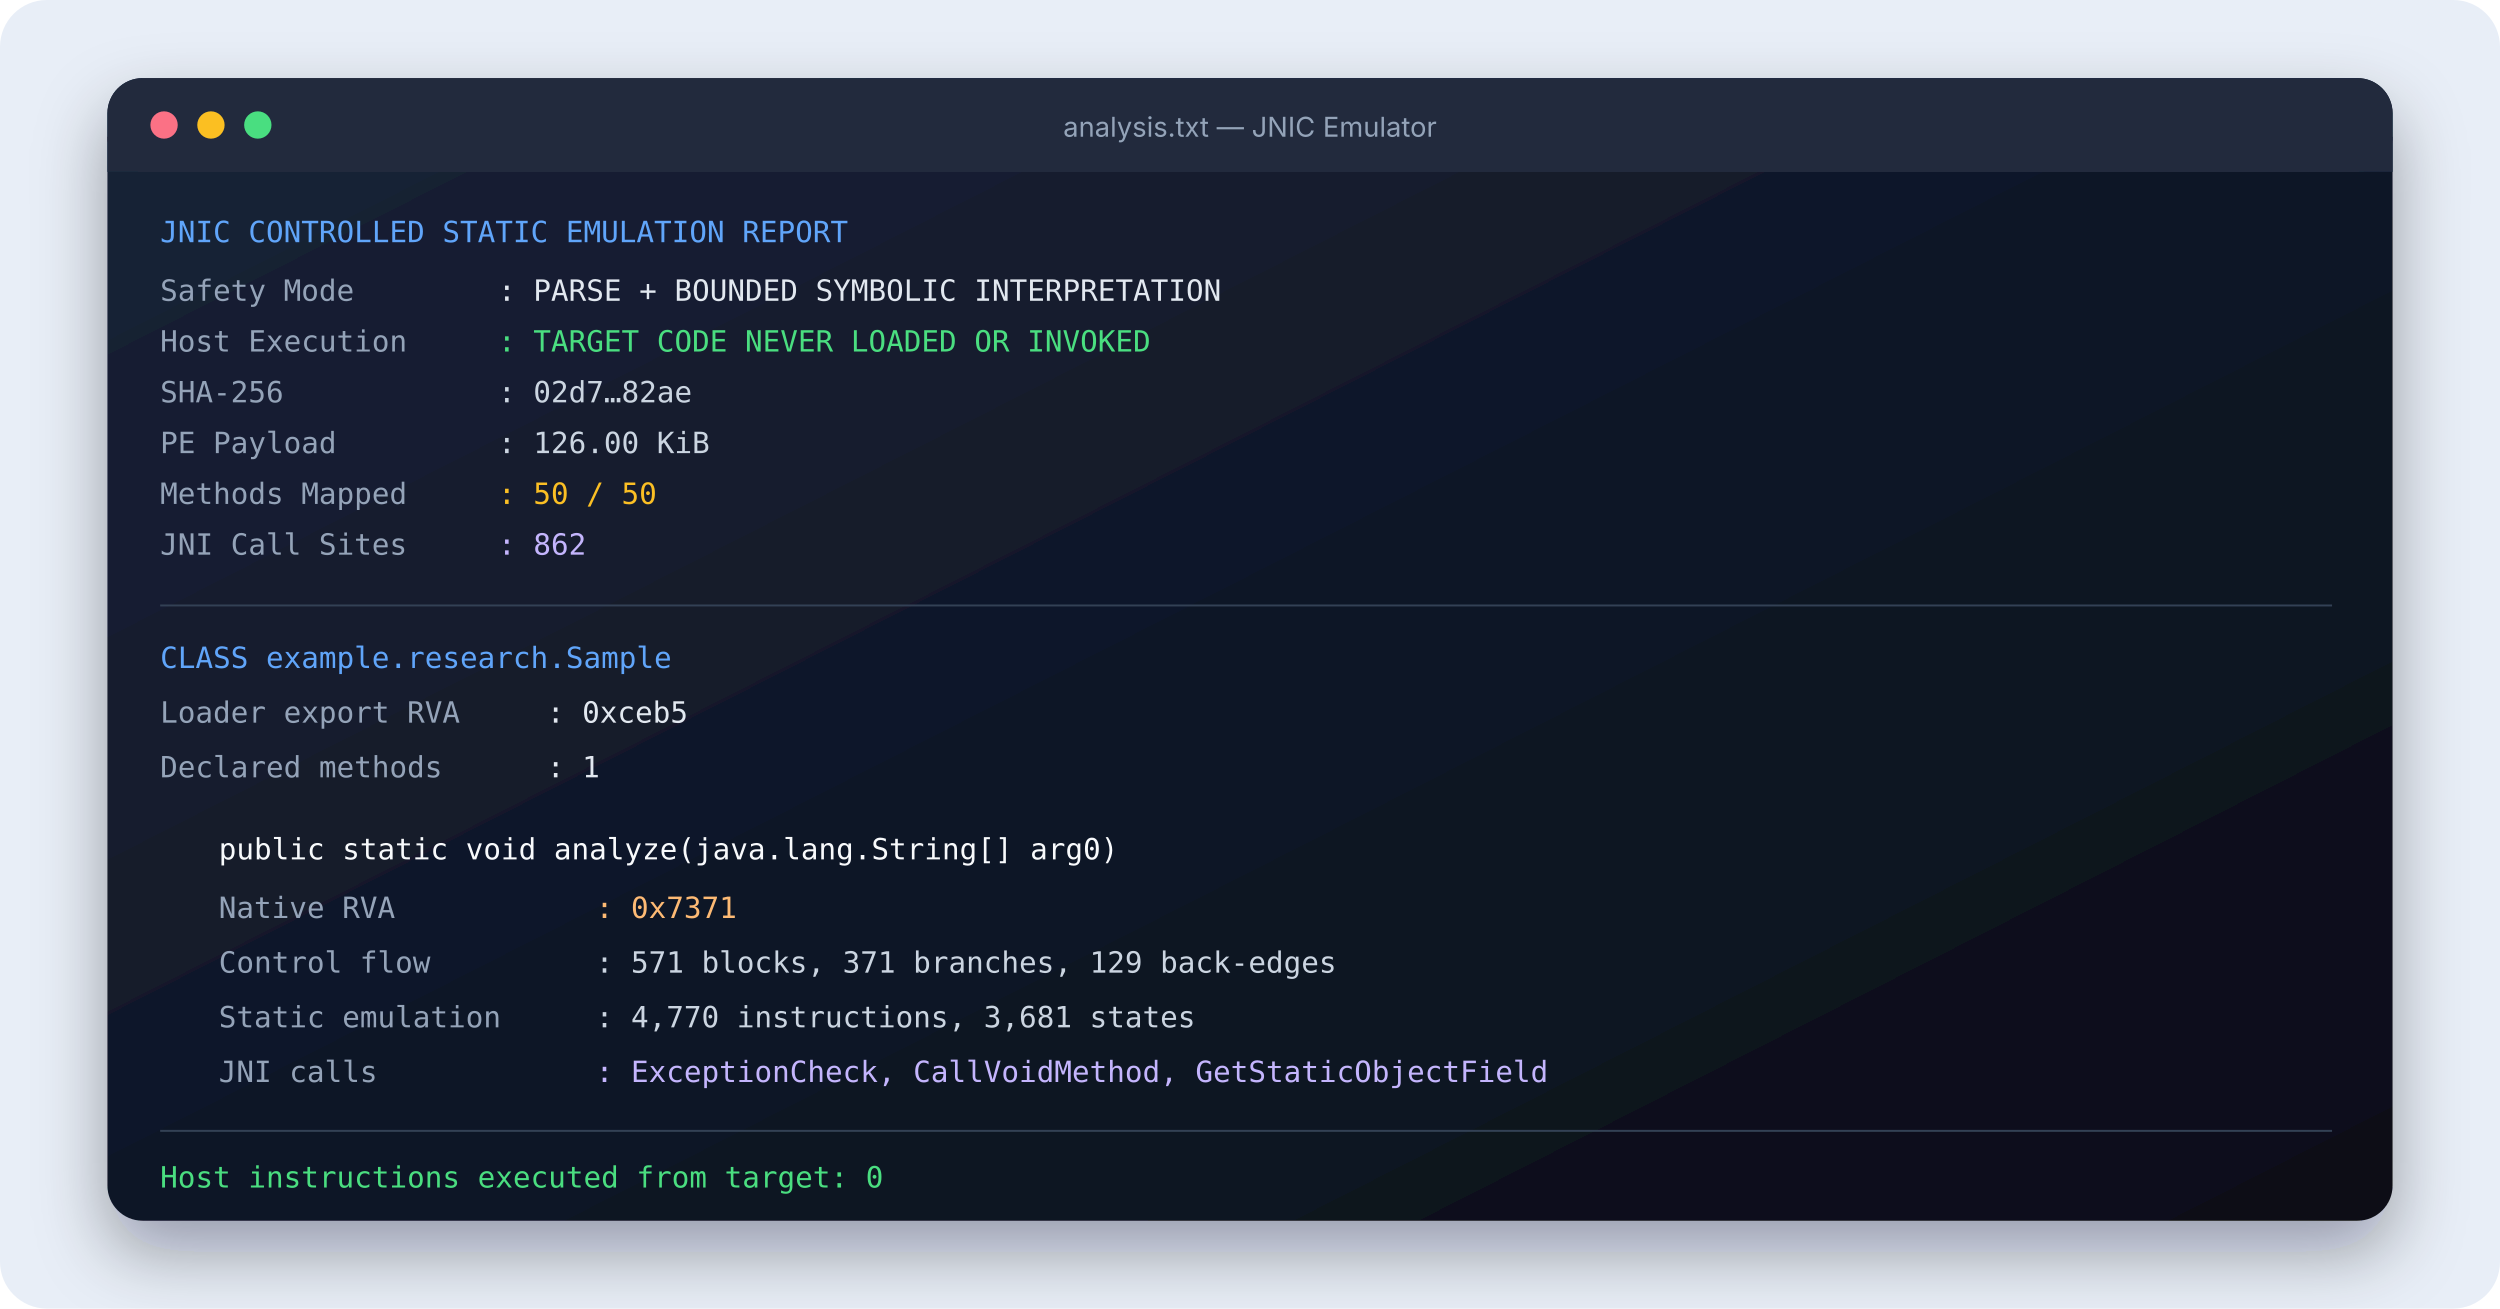
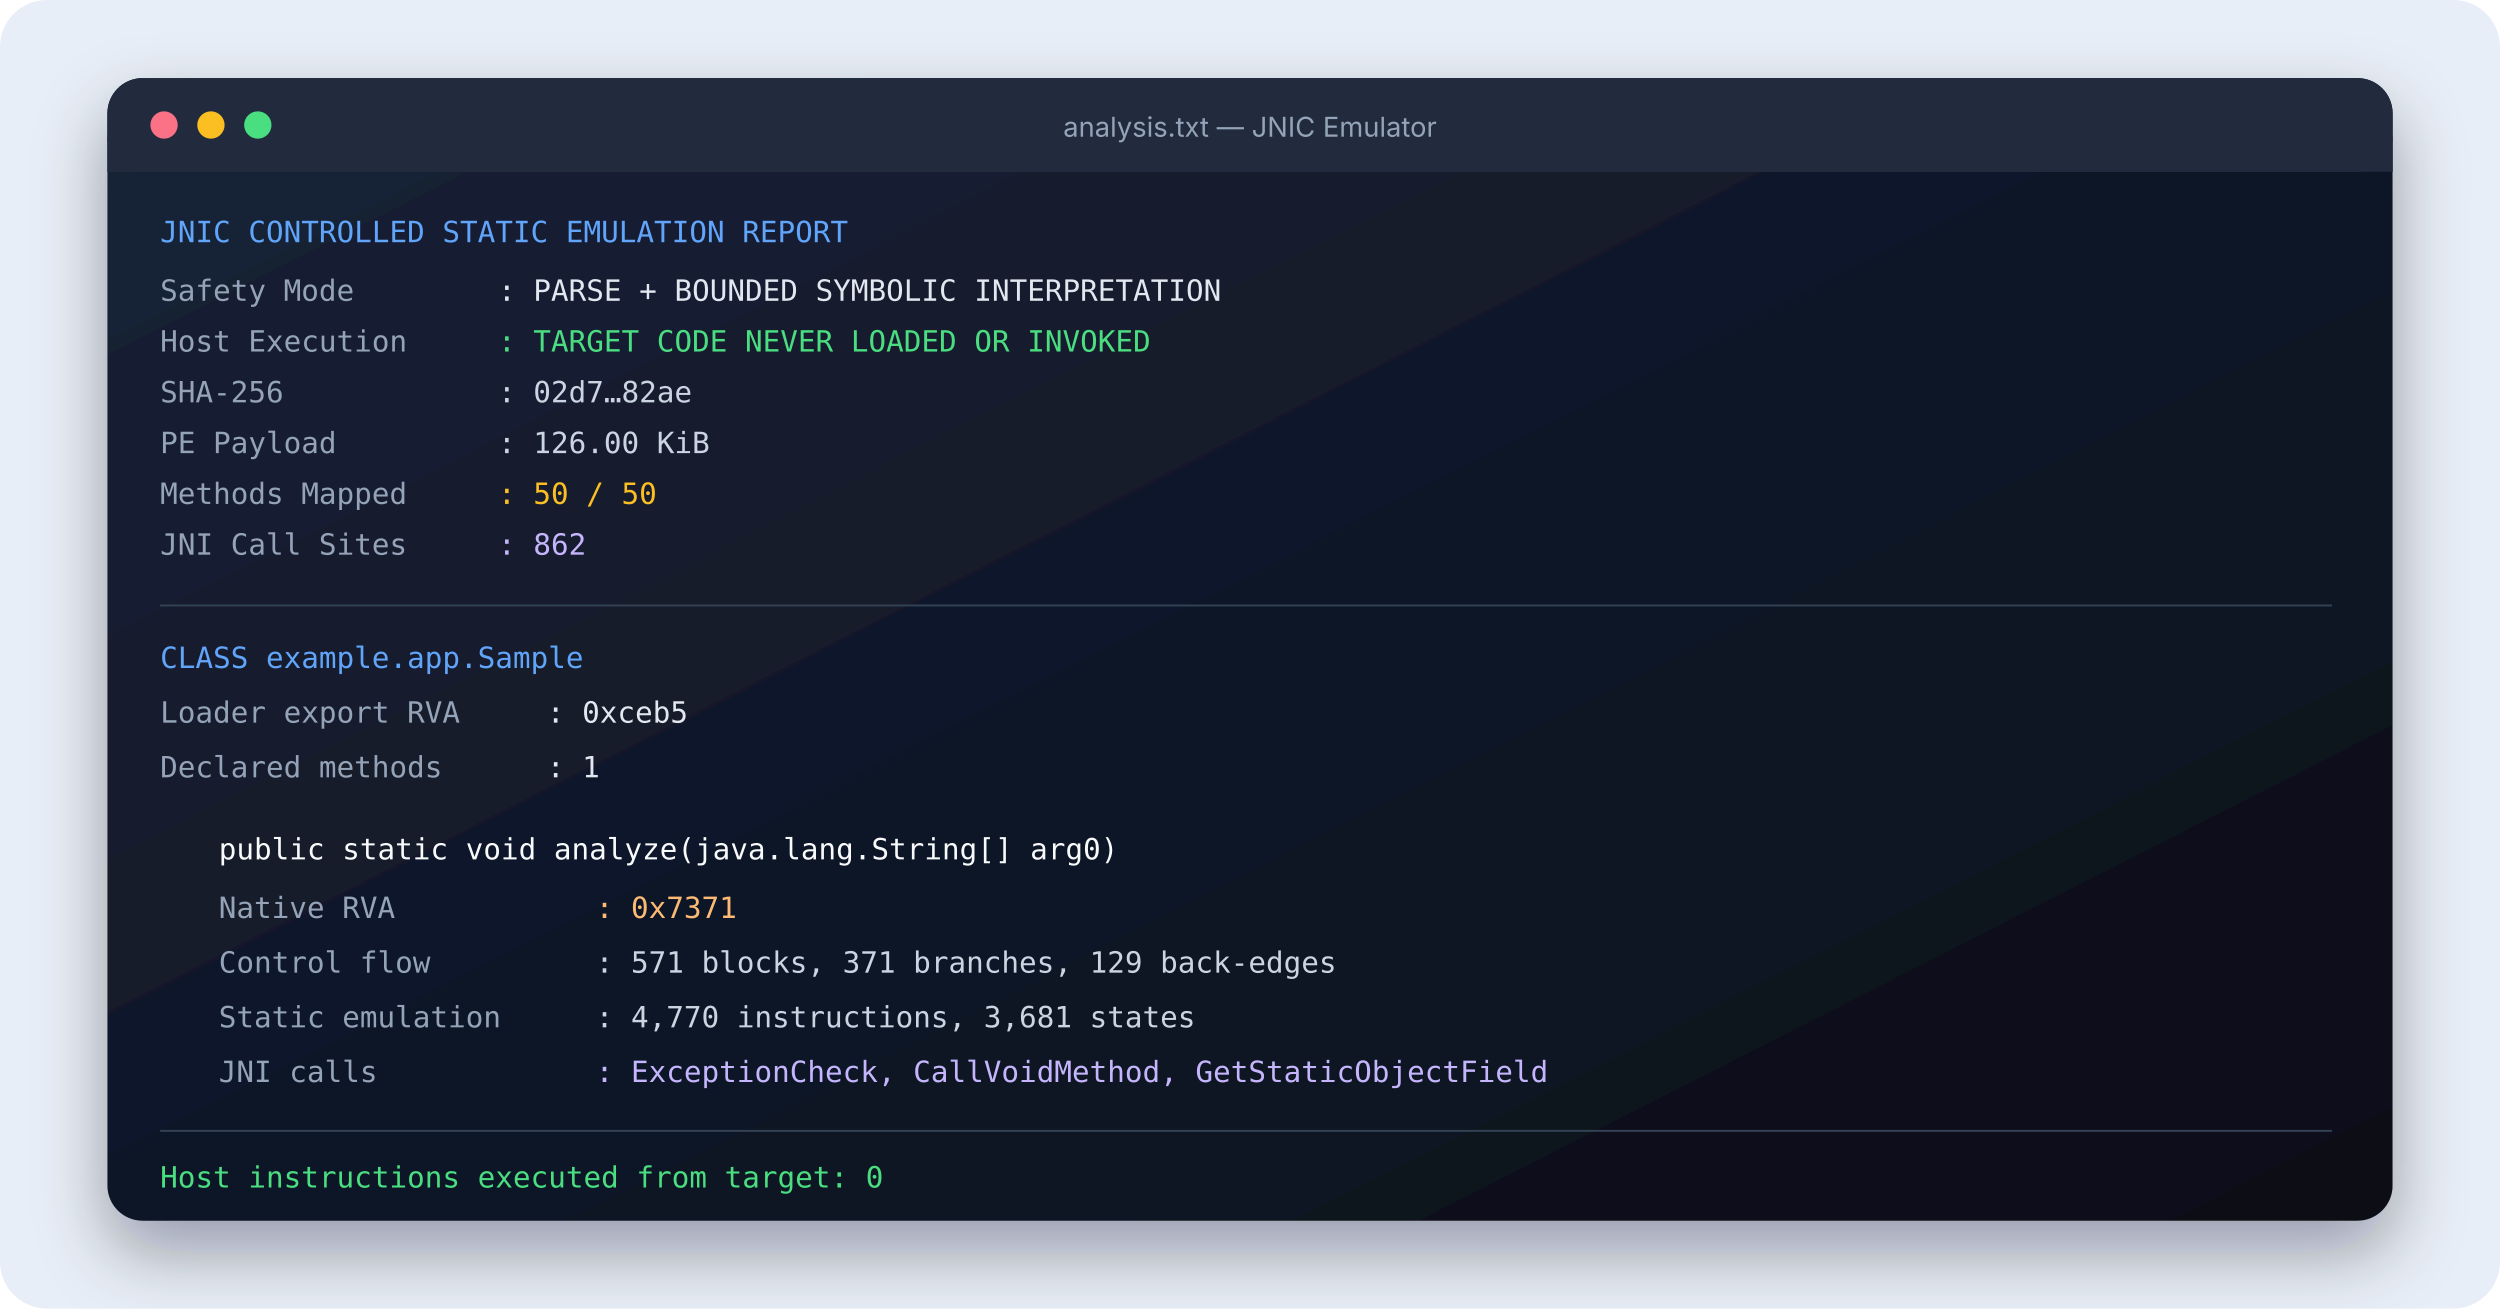
<svg xmlns="http://www.w3.org/2000/svg" width="1280" height="670" viewBox="0 0 1280 670" role="img" aria-labelledby="title desc">
  <defs>
    <linearGradient id="frame" x1="0" y1="0" x2="1" y2="1">
      <stop offset="0" stop-color="#182237" />
      <stop offset="1" stop-color="#080d18" />
    </linearGradient>
    <filter id="shadow" x="-15%" y="-15%" width="130%" height="140%">
      <feDropShadow dx="0" dy="16" stdDeviation="18" flood-color="#020617" flood-opacity=".35" />
    </filter>
  </defs>
  <rect width="1280" height="670" rx="24" fill="#e8eef7" />
  <g filter="url(#shadow)">
    <rect x="55" y="40" width="1170" height="585" rx="18" fill="url(#frame)" />
    <rect x="55" y="40" width="1170" height="48" rx="18" fill="#202a3e" />
    <rect x="55" y="70" width="1170" height="18" fill="#202a3e" />
    <circle cx="84" cy="64" r="7" fill="#fb7185" />
    <circle cx="108" cy="64" r="7" fill="#fbbf24" />
    <circle cx="132" cy="64" r="7" fill="#4ade80" />
    <text x="640" y="70" text-anchor="middle" fill="#94a3b8" font-family="Inter,Segoe UI,sans-serif" font-size="14">analysis.txt — JNIC Emulator</text>
  </g>
  <g font-family="ui-monospace,SFMono-Regular,Consolas,monospace" font-size="15">
    <text x="82" y="124" fill="#60a5fa">JNIC CONTROLLED STATIC EMULATION REPORT</text>
    <text x="82" y="154" fill="#94a3b8">Safety Mode</text>
    <text x="255" y="154" fill="#e2e8f0">: PARSE + BOUNDED SYMBOLIC INTERPRETATION</text>
    <text x="82" y="180" fill="#94a3b8">Host Execution</text>
    <text x="255" y="180" fill="#4ade80">: TARGET CODE NEVER LOADED OR INVOKED</text>
    <text x="82" y="206" fill="#94a3b8">SHA-256</text>
    <text x="255" y="206" fill="#cbd5e1">: 02d7…82ae</text>
    <text x="82" y="232" fill="#94a3b8">PE Payload</text>
    <text x="255" y="232" fill="#cbd5e1">: 126.00 KiB</text>
    <text x="82" y="258" fill="#94a3b8">Methods Mapped</text>
    <text x="255" y="258" fill="#fbbf24">: 50 / 50</text>
    <text x="82" y="284" fill="#94a3b8">JNI Call Sites</text>
    <text x="255" y="284" fill="#c4b5fd">: 862</text>
    <line x1="82" y1="310" x2="1194" y2="310" stroke="#334155" />
-     <text x="82" y="342" fill="#60a5fa">CLASS example.research.Sample</text>
+     <text x="82" y="342" fill="#60a5fa">CLASS example.app.Sample</text>
    <text x="82" y="370" fill="#94a3b8">Loader export RVA</text>
    <text x="280" y="370" fill="#e2e8f0">: 0xceb5</text>
    <text x="82" y="398" fill="#94a3b8">Declared methods</text>
    <text x="280" y="398" fill="#e2e8f0">: 1</text>
    <text x="112" y="440" fill="#f8fafc">public static void analyze(java.lang.String[] arg0)</text>
    <text x="112" y="470" fill="#94a3b8">Native RVA</text>
    <text x="305" y="470" fill="#fdba74">: 0x7371</text>
    <text x="112" y="498" fill="#94a3b8">Control flow</text>
    <text x="305" y="498" fill="#cbd5e1">: 571 blocks, 371 branches, 129 back-edges</text>
    <text x="112" y="526" fill="#94a3b8">Static emulation</text>
    <text x="305" y="526" fill="#cbd5e1">: 4,770 instructions, 3,681 states</text>
    <text x="112" y="554" fill="#94a3b8">JNI calls</text>
    <text x="305" y="554" fill="#c4b5fd">: ExceptionCheck, CallVoidMethod, GetStaticObjectField</text>
    <line x1="82" y1="579" x2="1194" y2="579" stroke="#334155" />
    <text x="82" y="608" fill="#4ade80">Host instructions executed from target: 0</text>
  </g>
</svg>
